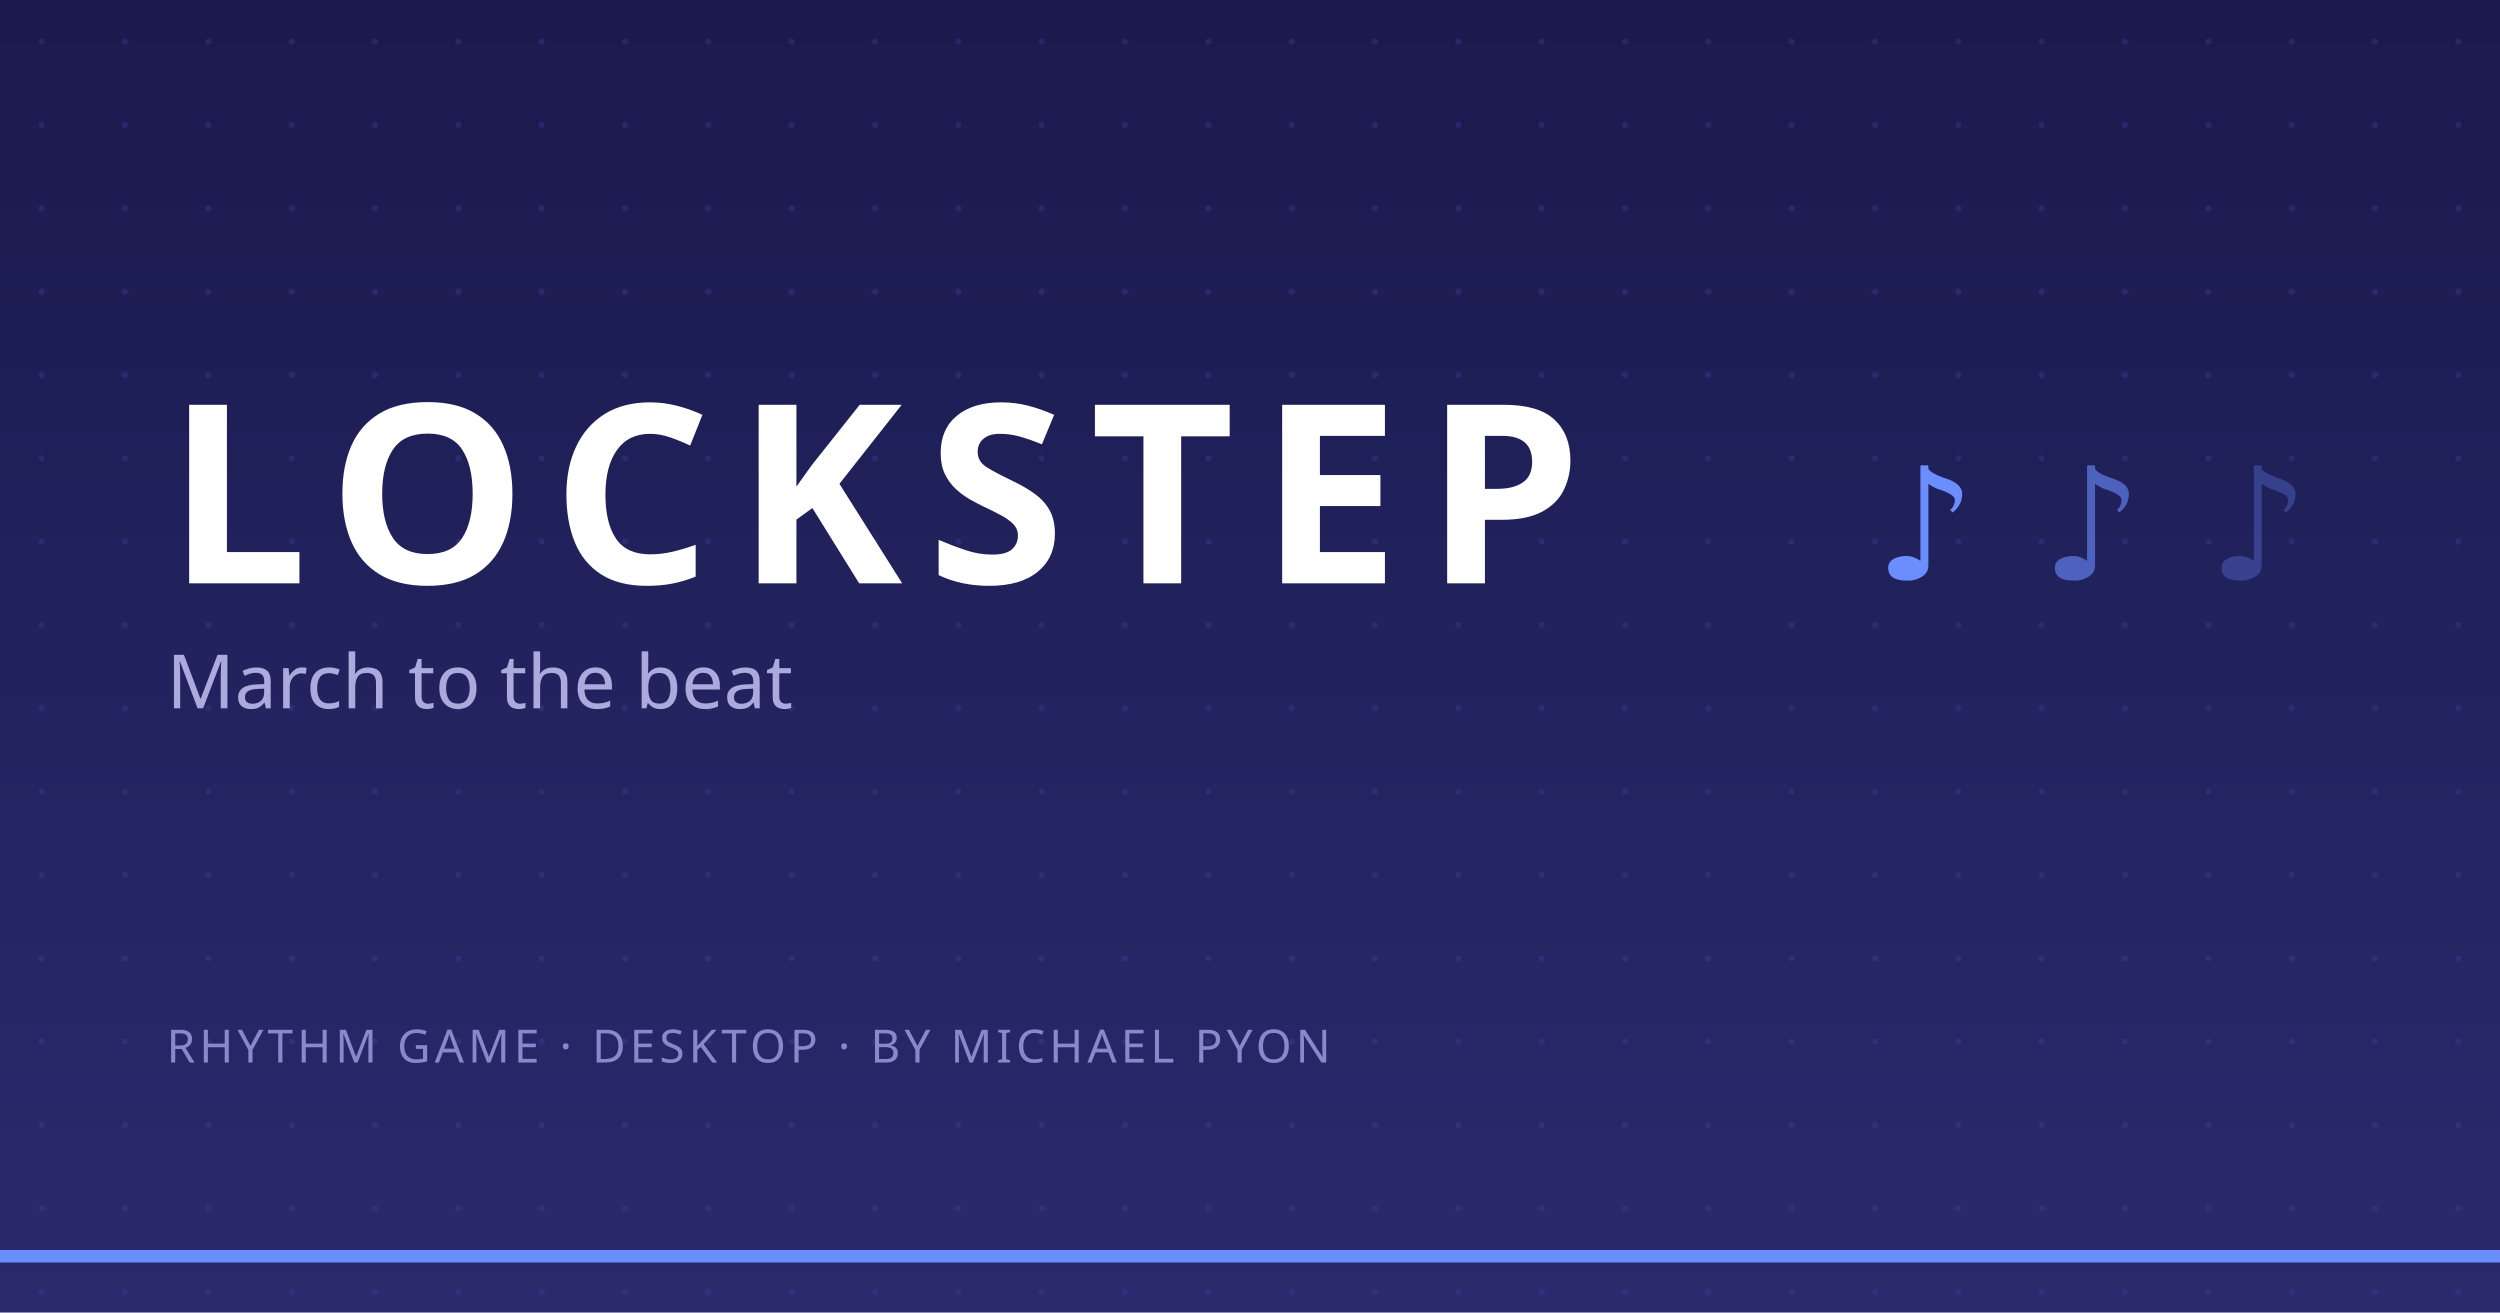
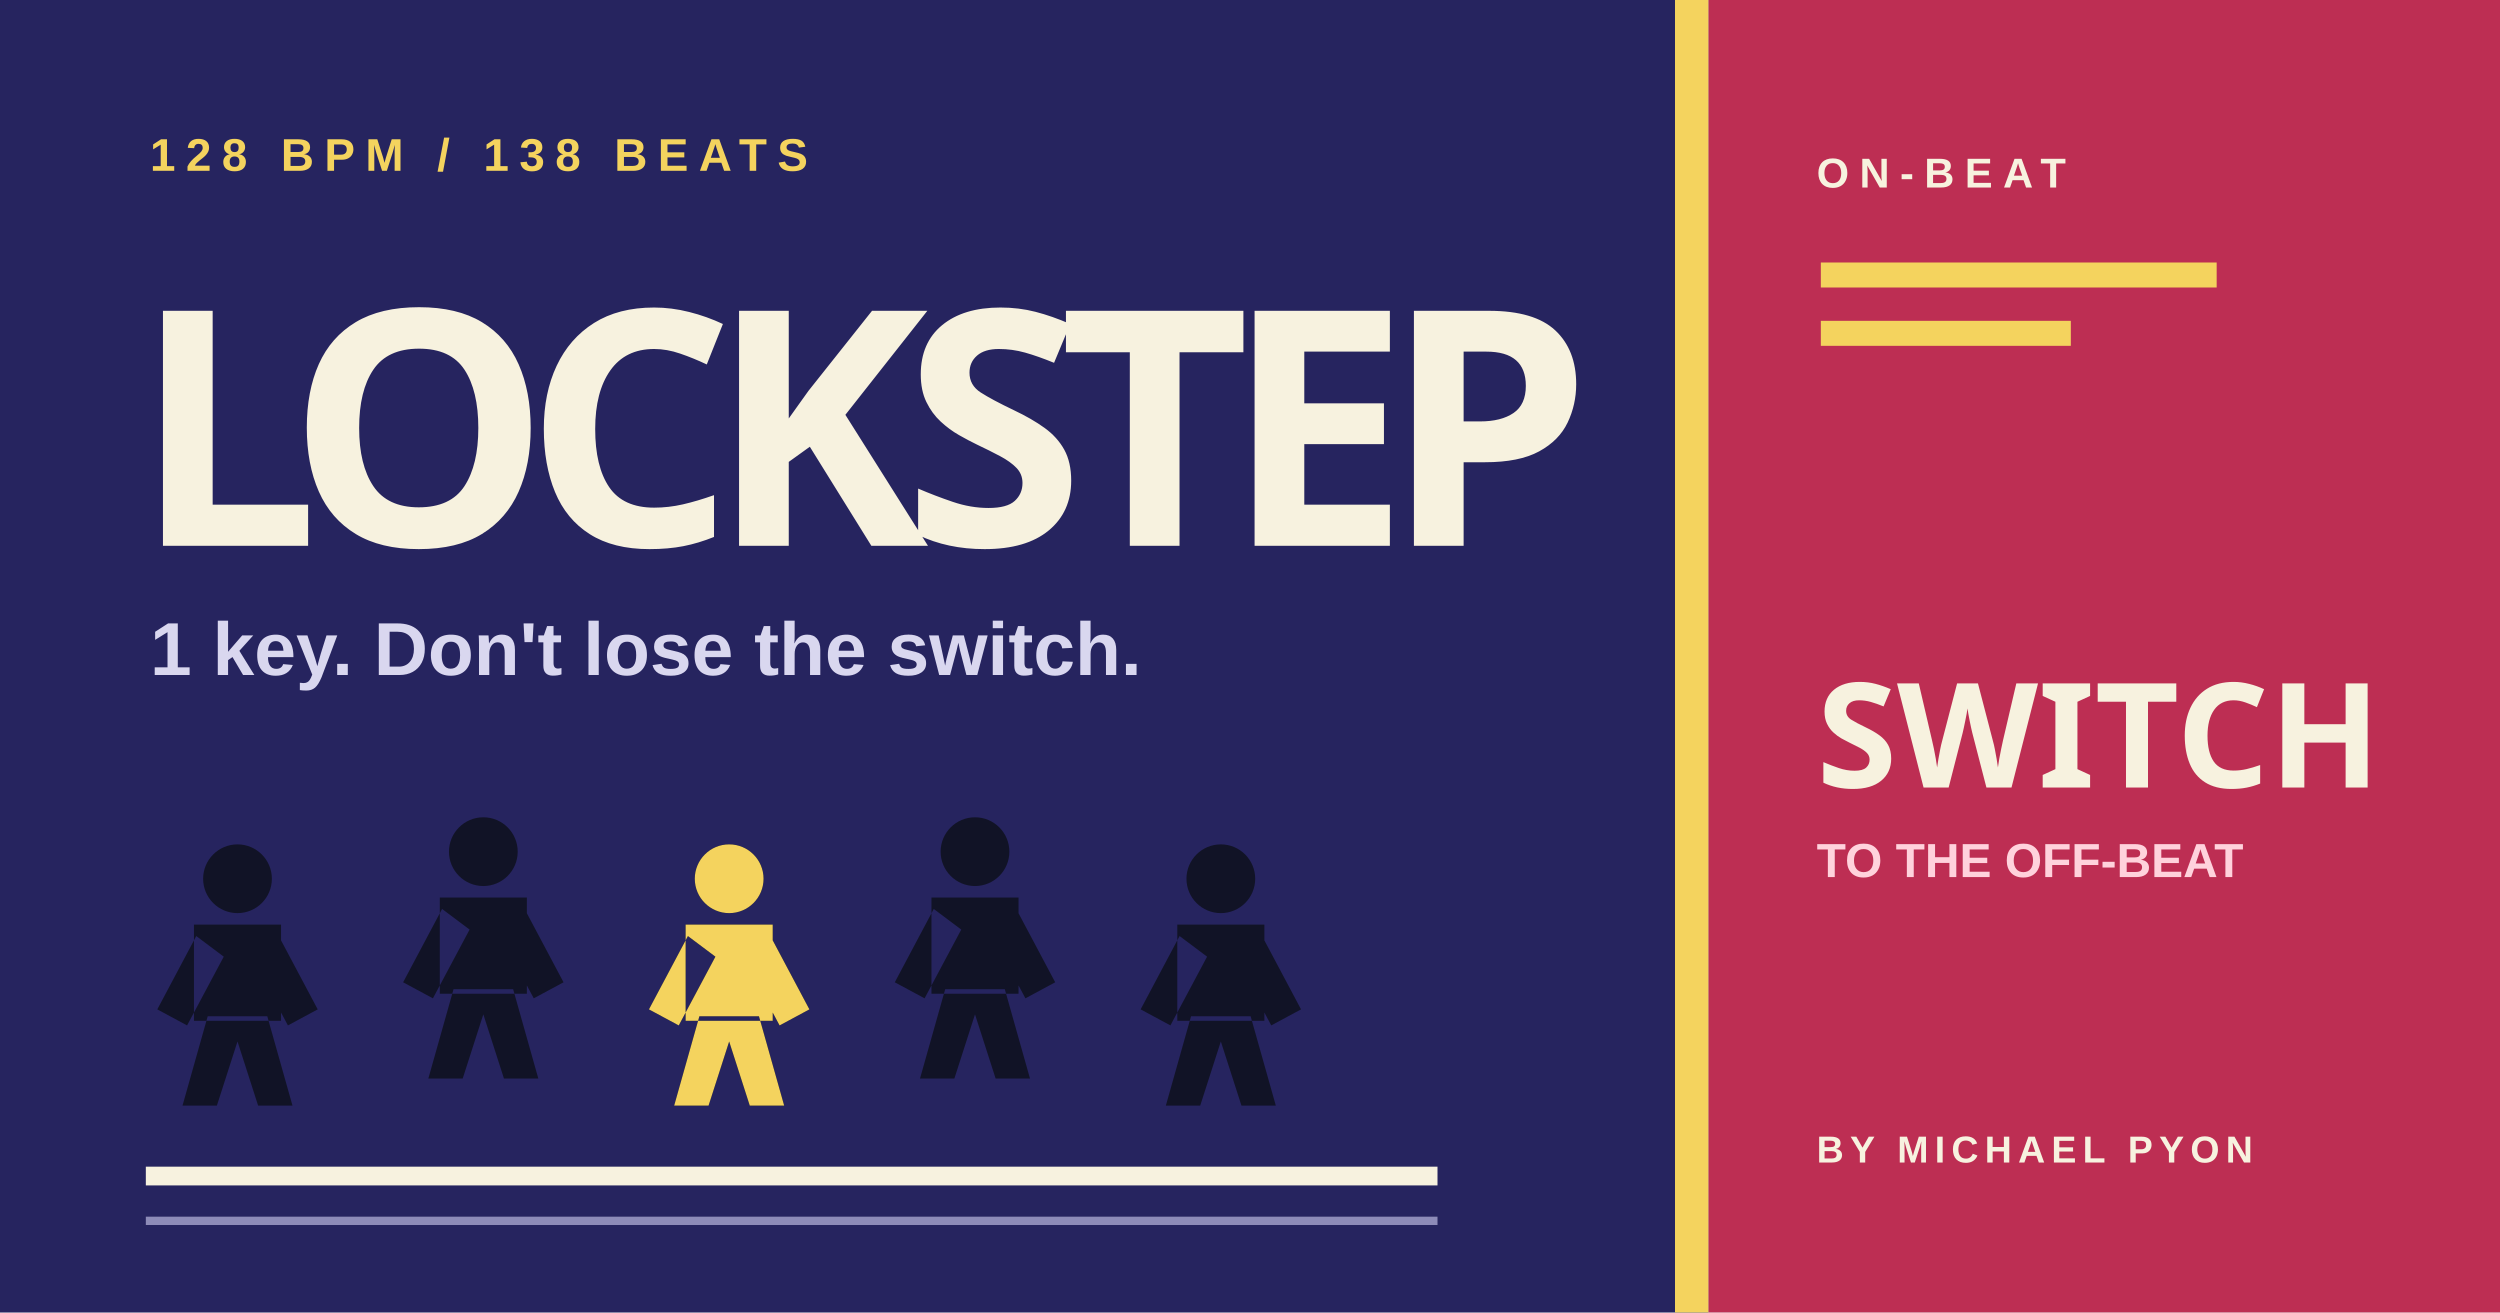
<svg xmlns="http://www.w3.org/2000/svg" width="1200" height="630" viewBox="0 0 1200 630">
  <defs>
-     <linearGradient id="bg" x1="0" y1="0" x2="0" y2="1">
-       <stop offset="0%" stop-color="#1a1a4e" />
-       <stop offset="100%" stop-color="#2a2a6e" />
-     </linearGradient>
-     <pattern id="dots" x="0" y="0" width="40" height="40" patternUnits="userSpaceOnUse">
-       <circle cx="20" cy="20" r="1.5" fill="#4444aa" opacity="0.3" />
-     </pattern>
+     <symbol id="marcher" viewBox="0 0 80 120">
+       <circle cx="40" cy="18" r="15" />
+       <path d="M21 38h38v42H21zM22 43 5 75l13 7 16-30M58 43l17 32-13 7-16-30M27 78l-11 39h15l9-28 9 28h15L53 78z" />
+     </symbol>
  </defs>
-   <rect width="1200" height="630" fill="url(#bg)" />
-   <rect width="1200" height="630" fill="url(#dots)" />
-   <rect x="0" y="600" width="1200" height="6" fill="#6b8eff" />
-   <text x="80" y="280" font-family="'Segoe UI', Tahoma, sans-serif" font-size="120" font-weight="800" fill="#ffffff" letter-spacing="12">LOCKSTEP</text>
-   <text x="80" y="340" font-family="'Segoe UI', Tahoma, sans-serif" font-size="36" font-weight="400" fill="#aaaadd">March to the beat</text>
-   <text x="80" y="510" font-family="'Segoe UI', Tahoma, sans-serif" font-size="22" font-weight="500" fill="#8888cc" letter-spacing="2">RHYTHM GAME · DESKTOP · BY MICHAEL PYON</text>
-   <g transform="translate(900, 280)" font-family="monospace" font-size="80" fill="#6b8eff">
-     <text x="0" y="0">♪</text>
-     <text x="80" y="0" opacity="0.6">♪</text>
-     <text x="160" y="0" opacity="0.3">♪</text>
+   <rect width="820" height="630" fill="#26245f" />
+   <rect x="820" width="380" height="630" fill="#bd2e53" />
+   <rect x="804" width="16" height="630" fill="#f4d35e" />
+   <text x="72" y="82" fill="#f4d35e" font-family="Outfit, Arial, sans-serif" font-size="22" font-weight="800" letter-spacing="5">128 BPM / 138 BEATS</text>
+   <text x="64" y="262" fill="#f7f2df" font-family="Outfit, Arial Black, sans-serif" font-size="158" font-weight="900" letter-spacing="-12">LOCKSTEP</text>
+   <text x="72" y="324" fill="#d9d7ef" font-family="Outfit, Arial, sans-serif" font-size="36" font-weight="600">1 key. Don't lose the switch.</text>
+   <g transform="translate(70 402)" fill="#111326">
+     <use href="#marcher" x="0" width="88" height="132" />
+     <use href="#marcher" x="118" width="88" height="132" transform="translate(0 -13)" />
+     <use href="#marcher" x="236" width="88" height="132" />
+     <use href="#marcher" x="354" width="88" height="132" transform="translate(0 -13)" />
+     <use href="#marcher" x="472" width="88" height="132" />
  </g>
+   <g transform="translate(70 402)" fill="#f4d35e">
+     <use href="#marcher" x="236" width="88" height="132" />
+   </g>
+   <rect x="70" y="560" width="620" height="9" fill="#f7f2df" />
+   <rect x="70" y="584" width="620" height="4" fill="#8d8bb8" />
+   <text x="872" y="90" fill="#f7f2df" font-family="Outfit, Arial, sans-serif" font-size="20" font-weight="800" letter-spacing="5">ON-BEAT</text>
+   <path d="M874 126h190v12H874zM874 154h120v12H874z" fill="#f4d35e" />
+   <text x="872" y="378" fill="#f7f2df" font-family="Outfit, Arial Black, sans-serif" font-size="70" font-weight="900">SWITCH</text>
+   <text x="872" y="421" fill="#ffd2dc" font-family="Outfit, Arial, sans-serif" font-size="23" font-weight="700">TO THE OFF-BEAT</text>
+   <text x="872" y="558" fill="#f7f2df" font-family="Outfit, Arial, sans-serif" font-size="18" font-weight="700" letter-spacing="3">BY MICHAEL PYON</text>
</svg>
